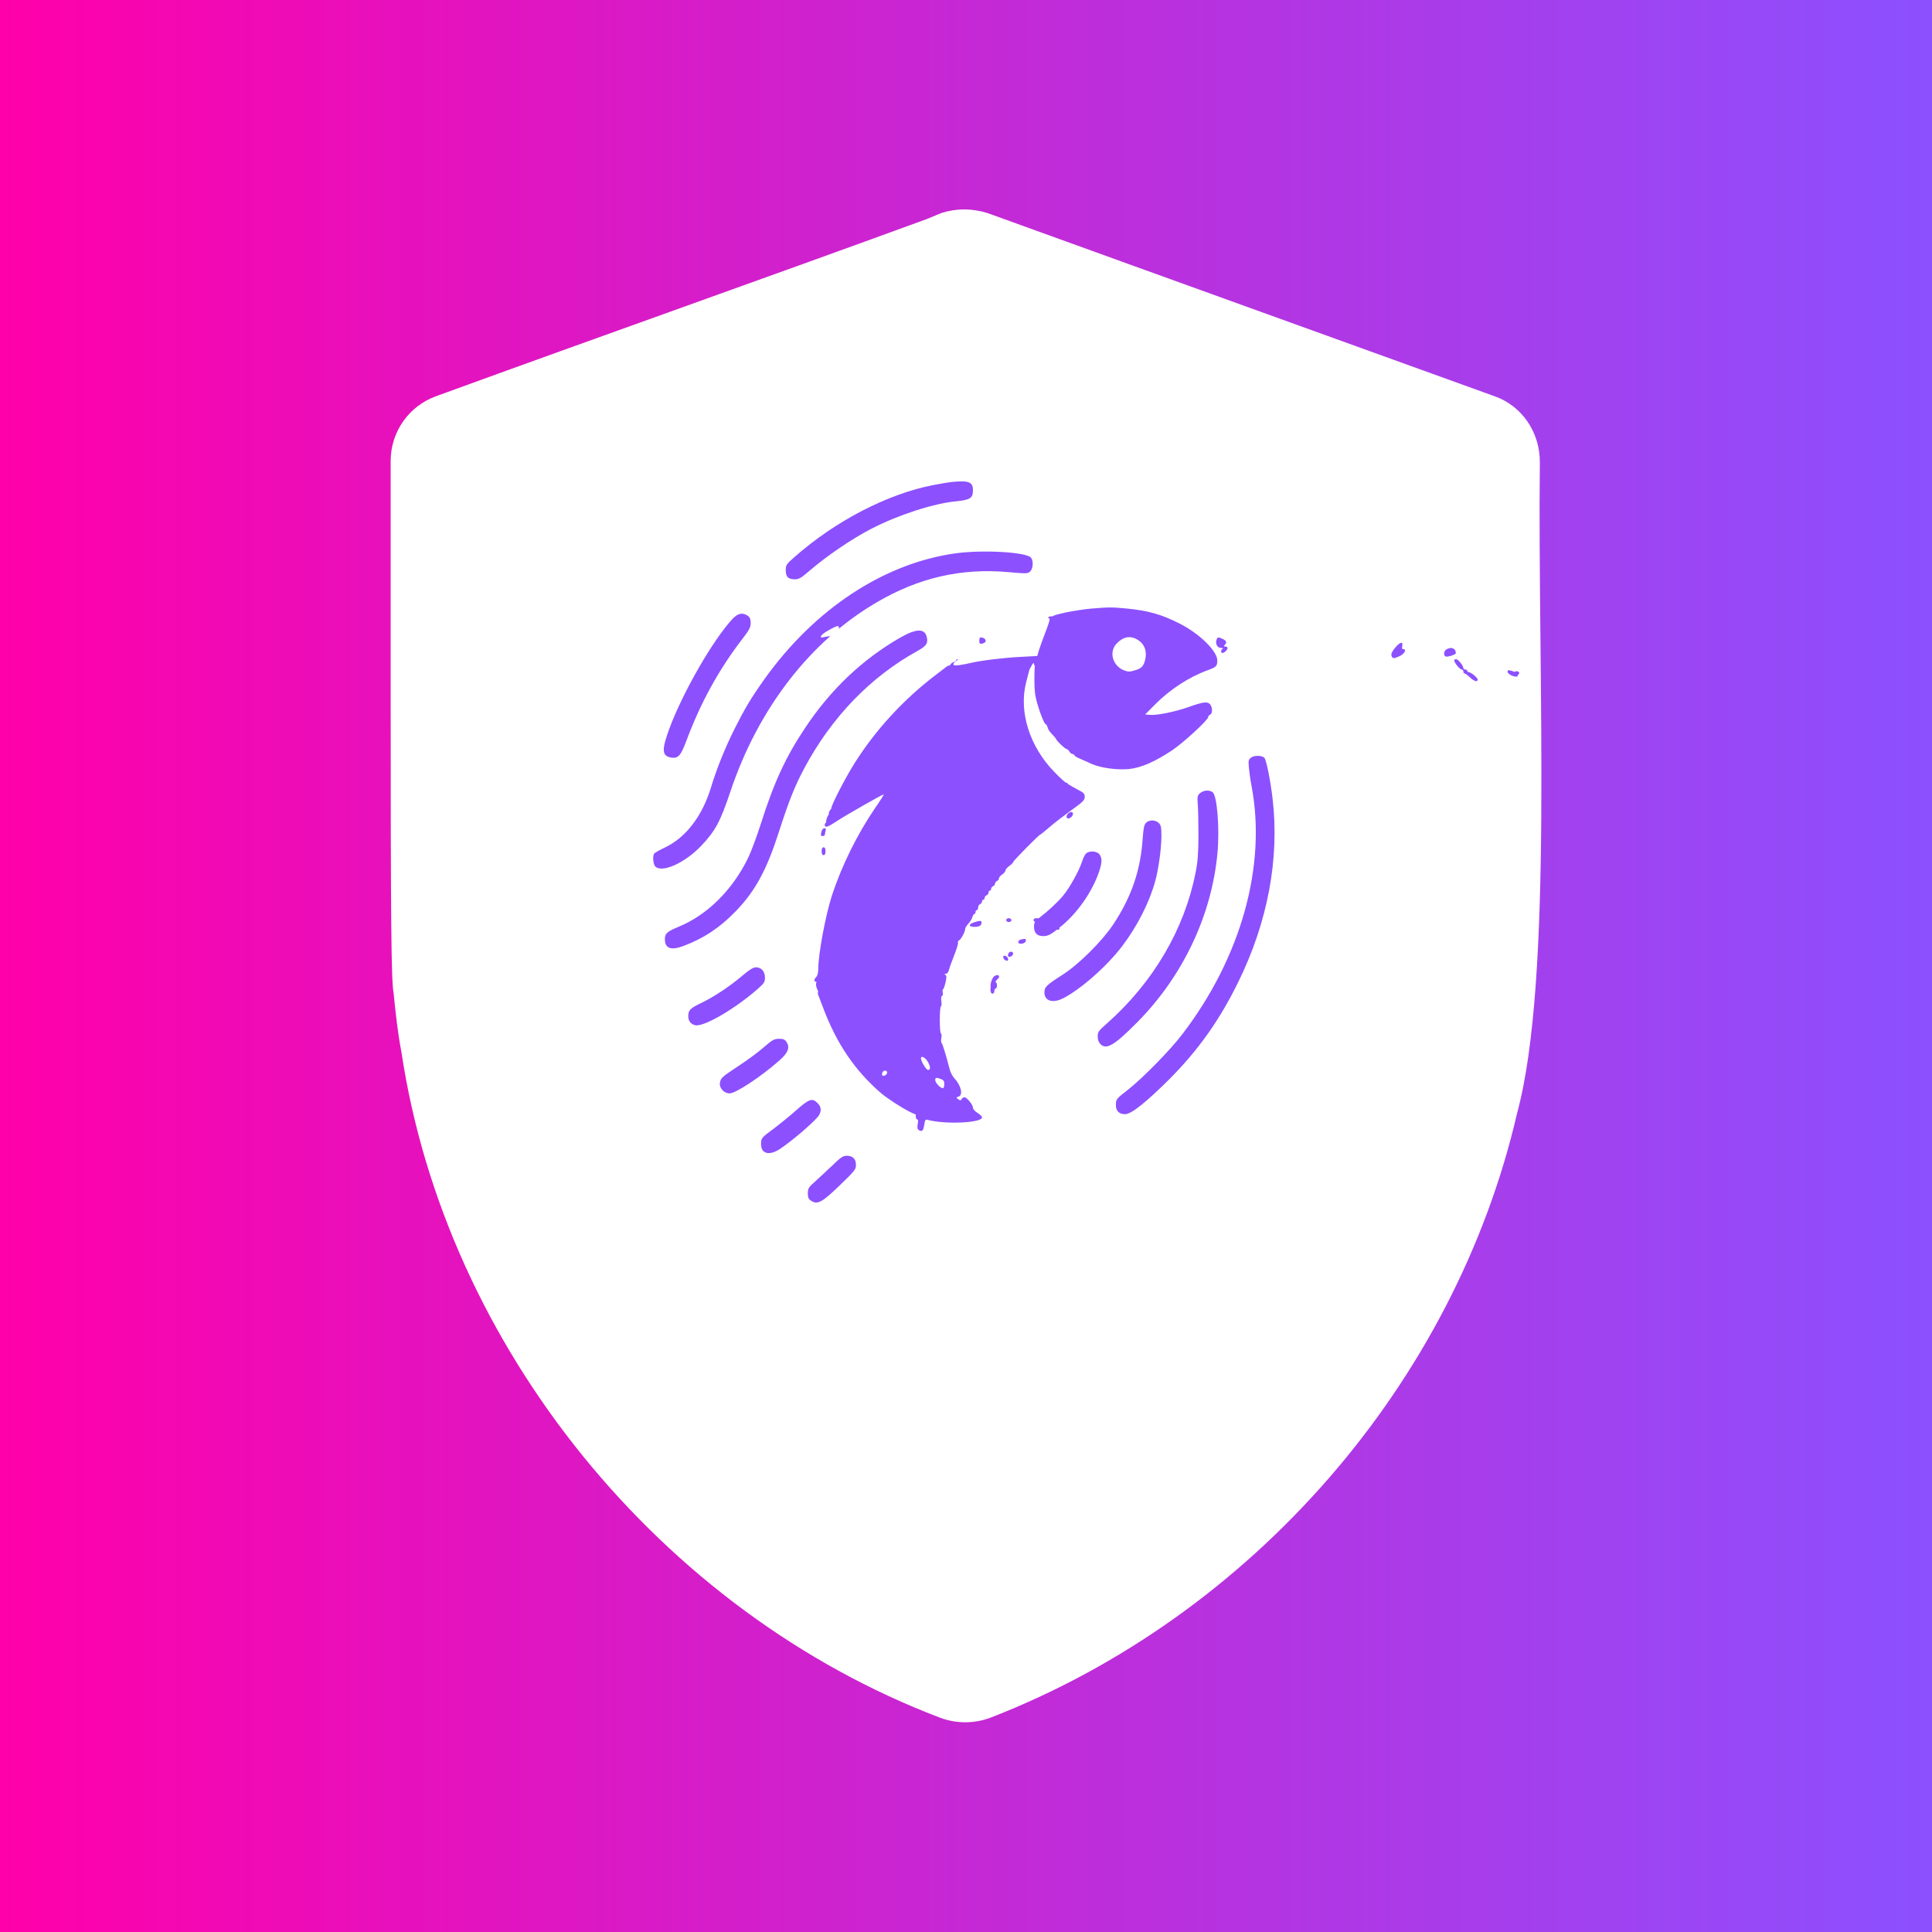
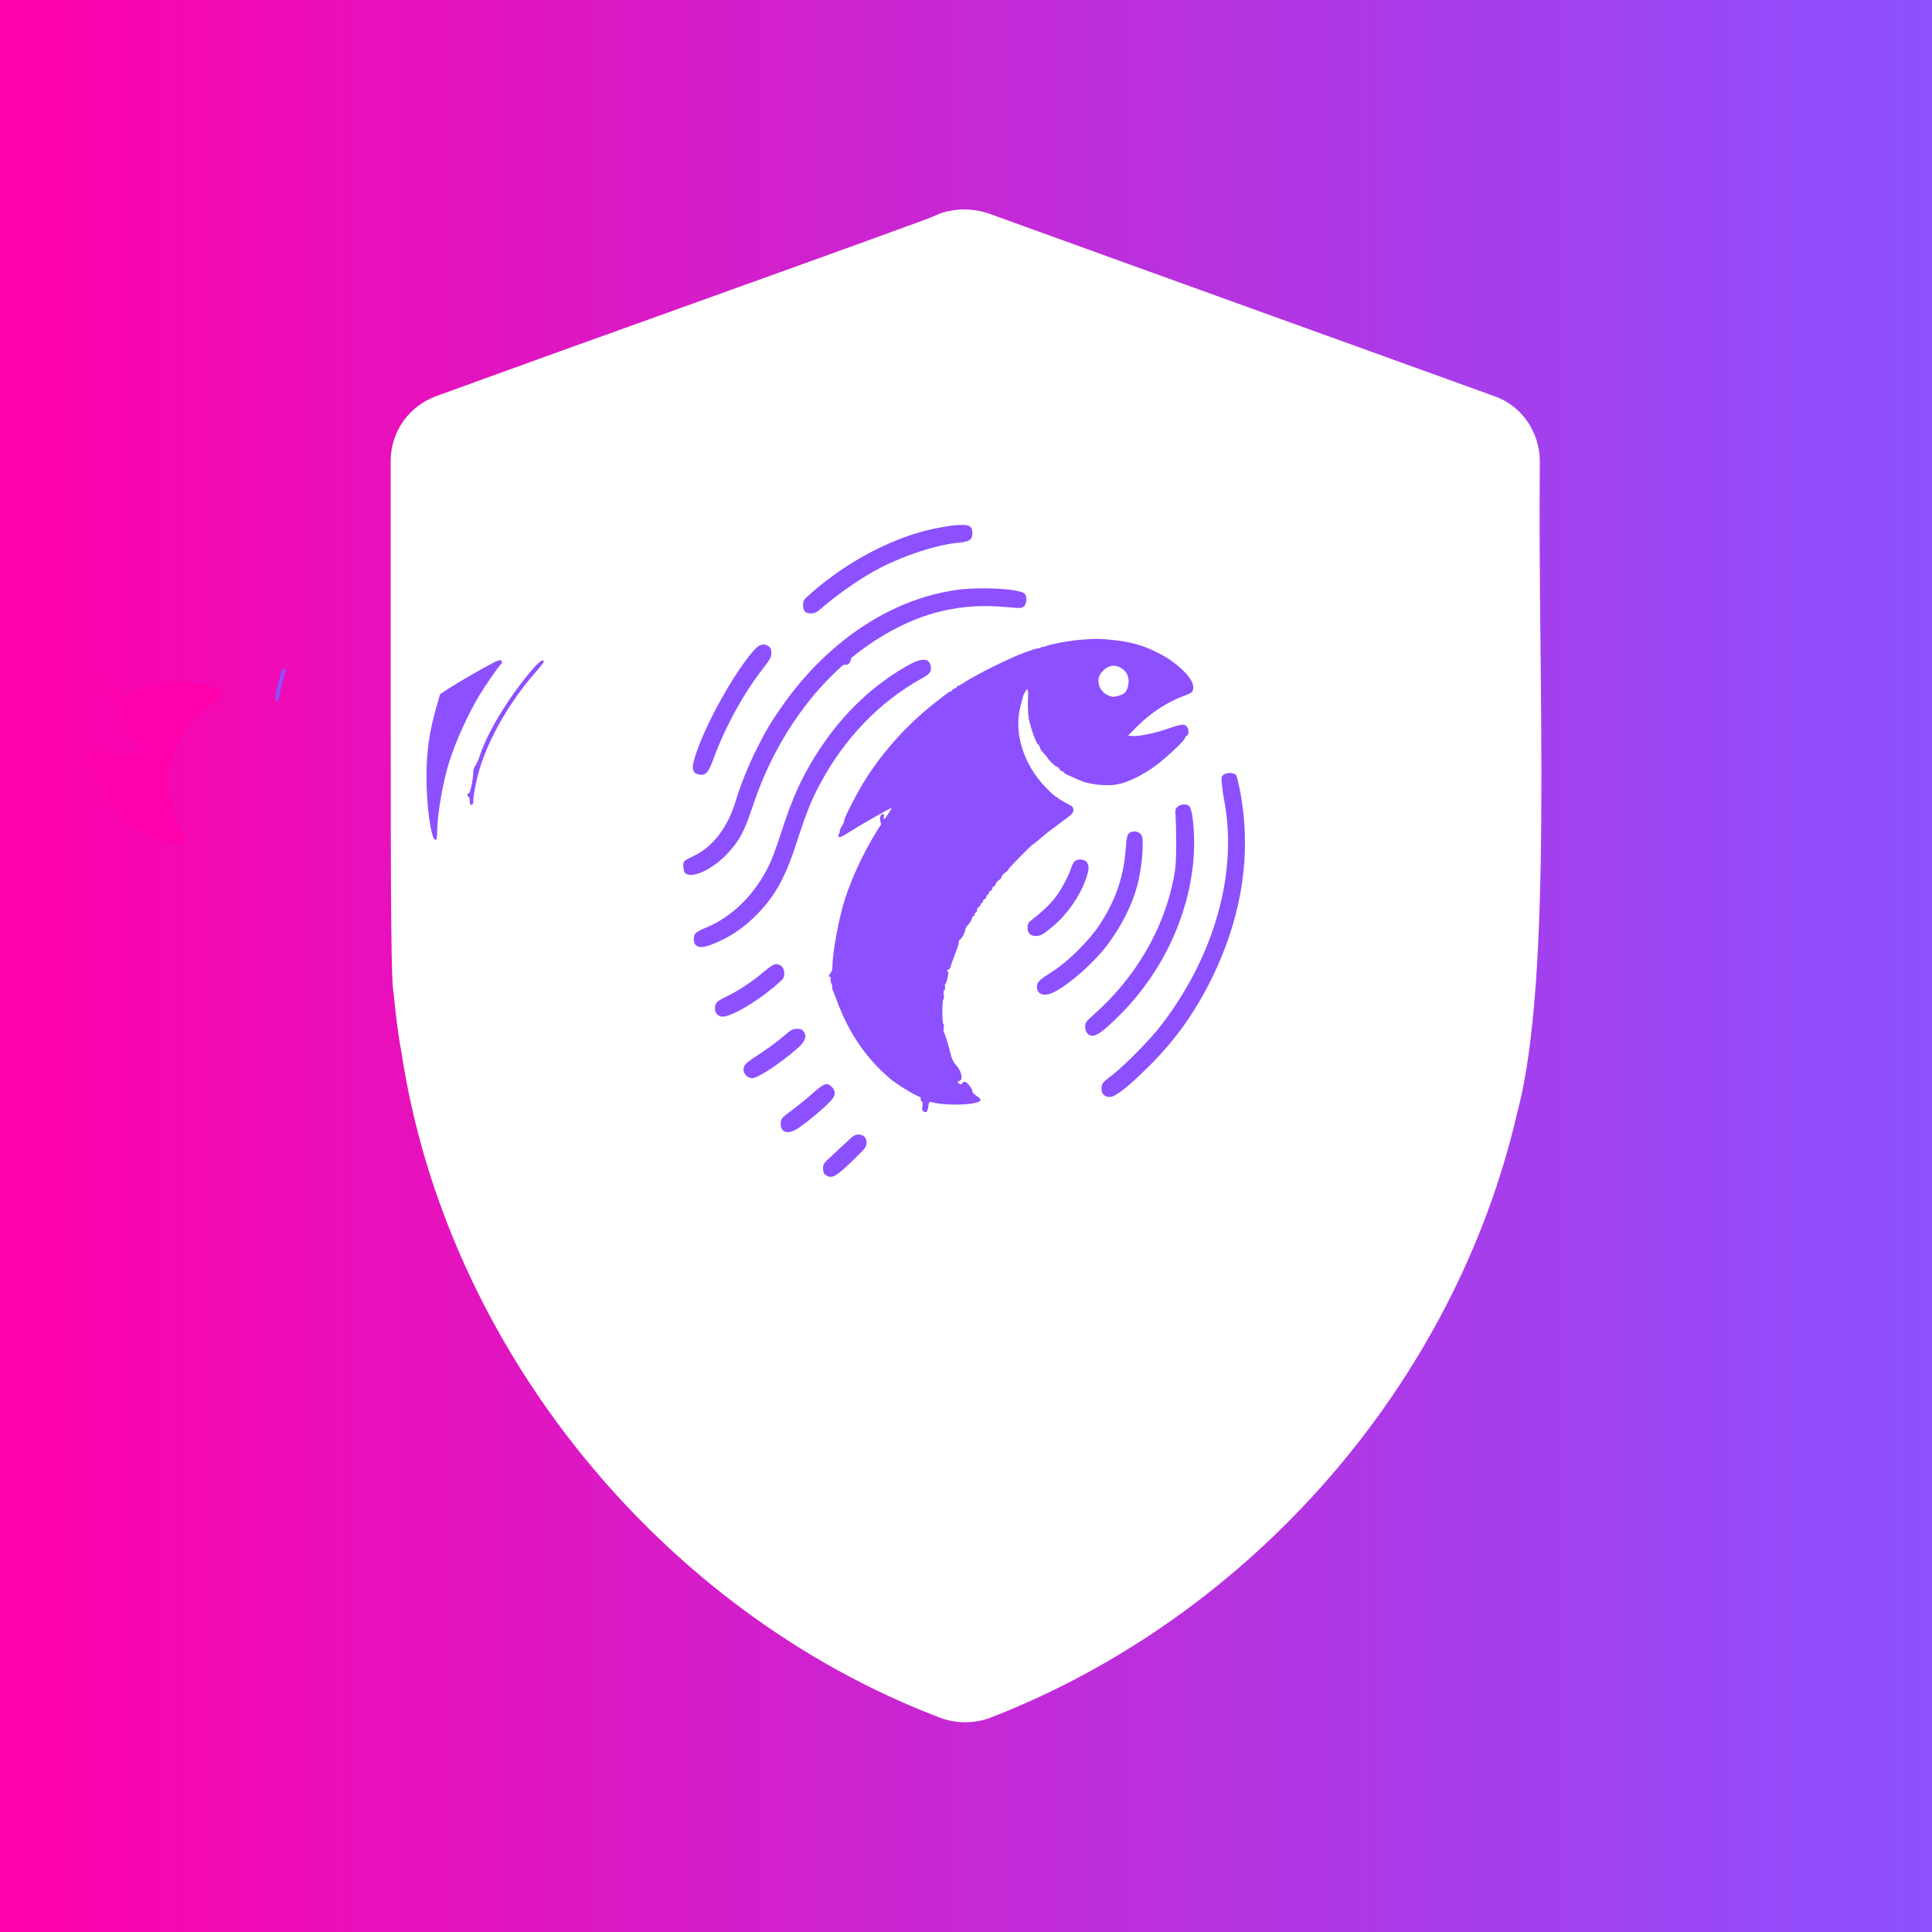
<svg xmlns="http://www.w3.org/2000/svg" viewBox="-6.527 2.221 32.279 32.279" role="img" aria-label="Socket sockeye">
  <defs>
    <linearGradient id="socket-brand-plate" gradientUnits="userSpaceOnUse" x1="-6.527" y1="0" x2="25.753" y2="0">
      <stop offset="0%" stop-color="#ff00aa" />
      <stop offset="100%" stop-color="#8c50ff" />
    </linearGradient>
  </defs>
  <rect data-socket-layer="plate" x="-6.527" y="2.221" width="32.279" height="32.279" fill="url(#socket-brand-plate)" />
  <path data-socket-layer="shield" fill="#ffffff" d="M18.44 8.84c.46.16.76.6.76 1.1-.04 3.58.23 8.63-.38 10.88-1.04 4.5-4.42 8.4-8.8 10.1a1.2 1.2 0 0 1-.84 0C4.52 29.15.92 24.73.18 19.8c-.06-.31-.1-.67-.13-.98-.04-.2-.05-1.14-.05-5.17V9.91a1.15 1.15 0 0 1 .76-1.07c2.8-1.02 5.38-1.93 8.2-2.96l.24-.1q.38-.12.77 0l2.24.81z" />
  <g data-socket-layer="glyph" transform="translate(2.013 9.2) scale(0.63333)">
-     <defs>
-       <mask id="glyph-cut-0" maskUnits="userSpaceOnUse" x="-4000" y="-4000" width="8000" height="8000">
-         <rect x="-4000" y="-4000" width="8000" height="8000" fill="#ffffff" />
-         <path fill="#000000" d="M672 284c-21.9 8.4-59 28.2-59 31.7 0 1.1.9 1.3 4.8.8 2.6-.4 6.3-1.1 8.3-1.6 7.3-1.8 25.7-4.1 38.4-4.7l13-.7 1.3-4.5c.8-2.5 2.9-8.4 4.8-13.3 1.9-4.8 3.4-9.4 3.4-10.2 0-2.4-3.7-1.8-15 2.5m-155.2 5.8c-6.2 3.4-8 6.6-3 5.1 1.5-.4 4.1-.7 5.8-.7 2.4.1 3.4-.4 4.3-2.3 1.5-3.3 1.4-5.4-.1-5.4-.7 0-3.9 1.5-7 3.3M221.3 292c-10.5 5.4-31.2 17.4-38.1 21.9l-8.1 5.3L172 330c-6.2 21.5-8.5 38.1-8.5 60.3 0 24.1 3.9 52.1 7.4 52.8 1.3.2 1.6-1.1 1.7-7.5.3-15.8 5.3-44 10.9-60.8 5.4-16.7 16.2-40.1 25.2-54.9 5.2-8.6 16.8-25.3 18.1-26.1 1.7-1 1.1-3.5-.7-3.5-1 .1-3.1.8-4.8 1.7m-82.3 4.3c-2.9 3-3.5 5.2-1.4 5.2 1.6 0 6.7-5.2 6.7-6.8 0-2.1-2.5-1.3-5.3 1.6m33.3 5.1c-19.1 21.6-38.6 53.2-45.3 73.3-1.3 4.1-3.2 8.4-4.2 9.6-1 1.3-1.8 3.6-1.8 5.1 0 6.3-2.5 18.4-3.7 18.4-.7 0-1.3.7-1.3 1.5s.5 1.5 1 1.5c.6 0 1 1.6 1 3.5 0 2.4.5 3.5 1.5 3.5s1.5-1 1.5-3.4c0-4.7 2.3-16.5 5.3-26.8 7.7-26.3 26-58.1 47.7-82.7 3.9-4.4 7-8.5 7-9 0-2.7-3.3-.6-8.7 5.5m-76.8 3.4c-1.5 4.8-1.5 5.1.1 5.1.8 0 1.9-1.7 2.5-3.9 1.5-4.8 1.5-5.1-.1-5.1-.8 0-1.9 1.7-2.5 3.9m-123.4 5.1c-.9 2.4-.7 3.4.8 3.4 1.3 0 2.6-2 2.6-4.1 0-1.5-2.7-1-3.4.7m-94 1c0 .8-.4 1.5-1 1.5-.5 0-1 .7-1 1.5s.7 1.5 1.5 1.5 1.5-.7 1.5-1.5.5-1.5 1-1.5c.6 0 1-.7 1-1.5s-.7-1.5-1.5-1.5-1.5.7-1.5 1.5m-241 1.4c-1.4 2.7-1.3 4.1.5 4.1 1.4 0 3.5-2.9 3.5-4.9 0-1.8-2.9-1.2-4 .8m-33.4 1.7c-.9 3.4-.8 3.8.9 3.8.8 0 1.5-.3 1.5-.8 0-.4.3-1.7.6-3 .5-1.6.2-2.2-.9-2.2-.8 0-1.7 1-2.1 2.2m48.6 3.1c-.9 2.4-.7 3.4.8 3.4 1.3 0 2.6-2 2.6-4.1 0-1.5-2.7-1-3.4.7m-46.4 2.7c-.9 3.4-.8 3.8.9 3.8.8 0 1.5-.3 1.5-.8 0-.4.3-1.7.6-3 .5-1.6.2-2.2-.9-2.2-.8 0-1.7 1-2.1 2.2m-101.3.3c-.3.9-.3 1.8 0 2.2 1 1 3.7-.6 3.7-2.2 0-2-2.9-2-3.7 0m-107.4 1.1c-.9 2.4-.7 3.4.8 3.4 1.3 0 2.6-2 2.6-4.1 0-1.5-2.7-1-3.4.7m-146.7 1c-.3.9-.3 1.8 0 2.2 1 1 3.7-.6 3.7-2.2 0-2-2.9-2-3.7 0m-93.8 2c-1.6 3.5-1.5 5.5.2 5.5 1.2 0 3.6-4.7 3.6-7.1 0-1.9-2.8-.7-3.8 1.6m-214 1c0 .3-1.1 4.2-2.4 8.7-3.2 11.3-4.1 18.8-2.3 18.8q1.5 0 2.7-6.3c.6-3.4 2-9.3 3.1-13.2 2.3-8.4 2.3-8.5.4-8.5-.8 0-1.5.2-1.5.5m197.7 3c-2 4.3-2.1 5.5-.4 5.5 1.2 0 4.7-5.9 4.7-8 0-2.3-2.8-.7-4.3 2.5m81 1c0 .8-.4 1.5-1 1.5-.5 0-1 .7-1 1.5s-.4 1.5-1 1.5c-.5 0-1 .7-1 1.5s.7 1.5 1.5 1.5 1.5-.7 1.5-1.5.5-1.5 1-1.5c.6 0 1-.7 1-1.5s.5-1.5 1-1.5c.6 0 1-.7 1-1.5s-.7-1.5-1.5-1.5-1.5.7-1.5 1.5m-140.9-.8c-1.5.5-1.8 3.3-.4 3.3 2.1 0 4.1-1.3 4.1-2.6 0-1.4-1.4-1.7-3.7-.7m-115.7.2c-1.5.5-1.8 3.3-.4 3.3 2.1 0 4.1-1.3 4.1-2.6 0-1.4-1.4-1.7-3.7-.7m-241 1.9c0 4.7 1.3 8.6 2.8 8.6 1.1 0 1.3-.8.8-3.8-.3-2-.6-4.5-.6-5.5 0-.9-.7-1.7-1.5-1.7-.9 0-1.5.9-1.5 2.4m162.2.8c-1.6 1.6-1.5 3.8.1 3.8.7 0 1.8-.5 2.5-1.2 1.6-1.6 1.5-3.8-.1-3.8-.7 0-1.8.5-2.5 1.2m15.5 2.6c-2 2.2-2.2 4.2-.4 4.2 1.6 0 4.7-3.2 4.7-4.8 0-1.8-2.5-1.4-4.3.6m18.2-.3c-1.6 1.6-1.5 3.8.1 3.8.7 0 1.8-.5 2.5-1.2 1.6-1.6 1.5-3.8-.1-3.8-.7 0-1.8.5-2.5 1.2m-146.7 11.5c.4 13.8.3 13.3 1.6 13.3 2.4 0 5.1 4.9 6.4 11.6.3 1.8 1.5 4 2.7 5 2 1.8 6.3 9.3 5.6 9.9-.2.1-1.3.8-2.5 1.4-3.3 1.7-2.8 3.5 1.5 6.5 4.7 3.2 6.6 3.4 5.9.5-.5-2-.5-2 1.4-.3 1 .9 1.9 2.8 1.9 4 0 1.4 1 3 2.5 4 1.4.9 2.5 2 2.5 2.4 0 .5-3.1 1.3-6.9 2-7 1.2-23 .1-28.3-1.9-1.3-.4-4.1-1.1-6.2-1.5l-3.9-.7.6 7.5c1.7 19.2 13.5 41.2 29.5 54.7 11.7 9.9 30.6 17.9 42.1 17.9 8.7 0 9-2.5 2.1-16.5-9.8-19.7-11.6-41.1-5-59.3 7-18.9 17.8-32.4 34.3-42.6 6.7-4.2 7.7-5.2 7.7-7.7 0-1.9-.8-3.4-2.5-4.5-7.5-4.9-32-7.7-47.5-5.5-10.2 1.5-23.3 6-32.1 11.1l-6.6 3.7-1.7-7.2c-1-4-2-9.8-2.3-12.9-.4-3.5-1-5.6-1.8-5.6-1 0-1.2 2.6-1 10.7m-199 1.4c0 2.1 1.3 4.1 2.6 4.1 1.5 0 1.7-1 .8-3.4-.7-1.7-3.4-2.2-3.4-.7M588 619c0 2.3 4.1 9 5.5 9 2.1 0 1.9-2.9-.5-6.8-1.9-3-5-4.4-5-2.2m-29.7 11c-.3.9-.3 1.8 0 2.2 1 1 3.7-.6 3.7-2.2 0-2-2.9-2-3.7 0m40.7 5.8c0 2 3.9 6.2 5.8 6.2.7 0 1.2-1.4 1.2-3 0-2.4-.6-3.3-2.6-4-3.6-1.4-4.4-1.3-4.4.8m19.3 0c-.3.9-.3 1.8 0 2.2 1 1 3.7-.6 3.7-2.2 0-2-2.9-2-3.7 0" />
-       </mask>
-     </defs>
-     <g transform="translate(-9.352 -4.327) scale(0.03429)" mask="url(#glyph-cut-0)">
-       <path fill="url(#socket-brand-plate)" fill-rule="nonzero" d="M681.9 288.8c-2.1 5.3-4.3 11.7-5 14.2l-1.4 4.5-12.5.6c-13.9.7-25.8 2.1-37 4.5-5.3 1.2-7.5 1.3-7.8.5-.4-1.3-3.2-1.5-3.2-.2 0 .5-.9 1.1-2 1.4-2 .5-3.7 3.3-2.7 4.3.2.3 6.3-.7 13.3-2.1 22.1-4.5 47.4-6.9 47.4-4.6 0 .5-.7 2.5-1.5 4.4-1.8 4.5-1.9 5.7-.2 5.7.7 0 2.3-1.9 3.4-4.3 1.4-2.6 2.2-3.5 2.2-2.3.1 1.4.6 1.7 2.4 1.2 1.2-.3 2.5-.6 3-.6 1.1 0 .8-6-.3-6-2.4 0 3.9-19.9 8.2-26.2 2.4-3.5 2.3-4.8-.4-4.8-2 0-2.8 1.4-5.9 9.8m-5.7 1.2c-1.5.5-1.8 3.3-.4 3.3 2.1 0 4.1-1.3 4.1-2.6 0-1.4-1.4-1.7-3.7-.7m-14 6.6c-4.6 2.3-8.3 4.7-8.3 5.4s.4 1.3 1 1.3c2.2 0 18-8.5 18-9.7 0-2-1.9-1.5-10.7 3m107.7-.9c0 1.3 2 2.6 4.1 2.6 1.5 0 1-2.7-.7-3.4-2.4-.9-3.4-.7-3.4.8m-137 2c0 2.6.7 2.9 3.4 1.9 3-1.2 1.2-4.4-2.5-4.4-.5 0-.9 1.1-.9 2.5m182.6-.9c-1.2 3.1.4 6.4 3.3 6.5 1.4 0 2 .3 1.4.6-1.6.6-1.7 3.3-.2 3.3 1.4 0 3.9-2.5 3.9-3.9 0-.6-.8-1.1-1.7-1.1-1.3 0-1.4-.3-.5-1.2 1.9-1.9 1.4-3.2-1.5-4.6-3.5-1.6-4-1.5-4.7.4m137.2 6.5c-2.3 2.8-3.1 4.6-2.7 6 .8 2.4 1.9 2.4 6.5.2 3.5-1.7 5.4-5.2 2.7-5.2-1 0-1.3-.8-.9-2.5.7-3.8-1.8-3.1-5.6 1.5m39.6 1.1c-2 1.1-2.4 4.4-.8 5.4 1.3.8 8-1.3 8-2.5 0-3.7-3.5-5.1-7.2-2.9m6 8.5c0 1.8 4.3 7 5.7 7 .7 0 1.3.7 1.3 1.5s.4 1.5.9 1.5 2.3 1.3 4.1 3c3.4 3.2 6 3.9 6 1.7 0-1.4-5.2-5.7-7-5.7-.5 0-1-.5-1-1 0-.6-.7-1-1.5-1s-1.5-.5-1.5-1.1c0-1.9-4.1-6.9-5.6-6.9-.8 0-1.4.5-1.4 1m41 8.8c0 1.4 4 3.7 6.5 3.7 2.7 0 1.5-2.8-1.6-3.9-4.1-1.4-4.9-1.4-4.9.2m5 1c0 .8.9 1.5 2 1.5s2-.7 2-1.5-.9-1.5-2-1.5-2 .7-2 1.5M678.9 412c-34.2 20.5-60.6 46.1-79.6 77.3-19.8 32.3-27.6 64.9-23.2 96.3 2.1 15.2 9.9 35.5 17.5 45.9 6.9 9.2 20.1 22 28.2 27.3 6.7 4.3 7.1 4.7 5 5.6-4.4 1.8-22.7 1.1-31.5-1.2-10.5-2.8-11.3-2.8-11.3.3 0 1.4.5 2.5 1.1 2.5.7 0 .9 1.2.4 3.6-.4 2.6-.2 3.9.7 4.5 2.6 1.7 3.6.8 4.3-3.7.6-4.1.9-4.5 2.8-4 13.3 3.6 41.7 2.3 41.7-1.9 0-.8-1.6-2.3-3.5-3.5-2-1.2-3.5-3-3.5-4 0-2.3-4.7-8-6.5-8-.8 0-1.8.6-2.2 1.4-.7 1.2-1.1 1.2-2.6.1-1.8-1.3-1.7-1.4.2-2 3.8-1.2 2-8.7-3.5-14.5-1.2-1.4-2.7-4.3-3.3-6.5-2.8-11-5.6-20-6.2-20.3-.4-.2-.5-1.9-.2-3.8s.2-3.4-.3-3.4-.9-4.7-.9-10.5.4-10.5.9-10.5.6-1.8.3-4c-.3-2.4-.1-4 .5-4s.8-1.1.6-2.5c-.3-1.4-.2-2.5.2-2.5.3 0 1.2-2.3 1.9-5.2.9-4.1.9-5.3-.1-6-1-.6-.9-.8.3-.8 1 0 2-1.2 2.4-2.8.3-1.5 2.2-6.6 4.1-11.5 1.9-4.8 3.2-9.1 2.9-9.6-.3-.6.1-1.3.8-1.8 1.7-1 4.7-6.6 4.7-8.7 0-.8 1.1-2.7 2.5-4.2s2.8-3.8 3.1-5.1c.4-1.3 1-2.3 1.5-2.3s.9-.7.9-1.5.5-1.5 1-1.5c.6 0 1-.9 1-2s.7-2.3 1.5-2.6c.8-.4 1.5-1.2 1.5-2s.5-1.4 1-1.4c.6 0 1-.6 1-1.4s.7-1.6 1.5-2c.8-.3 1.5-1.2 1.5-2.1 0-.8.5-1.5 1-1.5.6 0 1-.6 1-1.4s.7-1.6 1.5-2c.8-.3 1.5-1.2 1.5-2 0-.7.7-1.6 1.5-2 .8-.3 1.5-1.2 1.5-2 0-.7 1.1-2.1 2.5-3s2.5-2.3 2.5-3.1c0-.7 1.4-2.3 3-3.5 1.7-1.2 3-2.5 3-3 0-.9 19.8-21 20.7-21 .2 0 3.5-2.6 7.2-5.8 3.7-3.3 11.4-9.1 16.9-13.1 8.9-6.4 10.2-7.7 10.2-10.2s-.7-3.2-5.2-5.5c-2.9-1.5-7.2-4-9.5-5.5-2.3-1.6-4.8-2.9-5.6-2.9s-7.5 3.6-14.8 8M549 417.7c-12 6.7-16.3 8.6-18.9 8.4-4.2-.2-8.1 2.2-8.1 5.3 0 1.7-1 2.8-4 4.2-2.4 1.1-4 2.6-4 3.6 0 2.8 2 2.2 10-3.1 7.8-5 34.3-20.1 35.3-20.1.4 0-2.6 4.8-6.7 10.7-13.6 19.9-25.6 44.3-33 66.8-5 15.4-10.6 45.4-10.6 57 0 2.5-.6 5-1.5 5.9-1.7 1.7-2 3.6-.4 3.6.5 0 .7.5.4 1-1 1.7 1.5 8 3.2 8 1.2 0 1.3-.8.8-3.8-.7-4.3.8-22.5 3.1-36.2 6.3-38.4 23.5-77.8 48-110.3 4.3-5.6 5.6-9.7 3.2-9.7-.7 0-8.3 3.9-16.8 8.7m-29 6.9c0 .8-.7 2.2-1.5 3-1.9 2-1.9 5.4 0 5.4.9 0 1.8-1.2 2.2-3 .3-1.7.9-3 1.4-3s.9-.9.9-2-.7-2-1.5-2-1.5.7-1.5 1.6m-8.4 19.6c-.9 3.4-.8 3.8.9 3.8.8 0 1.5-.3 1.5-.8 0-.4.3-1.7.6-3 .5-1.6.2-2.2-.9-2.2-.8 0-1.7 1-2.1 2.2m0 15.5q0 3 1.5 3t1.5-3-1.5-3-1.5 3m142 53c0 .8.9 1.5 2 1.5s2-.7 2-1.5-.9-1.5-2-1.5-2 .7-2 1.5m21 0c0 .9.9 1.5 2.5 1.5s2.5-.6 2.5-1.5-.9-1.5-2.5-1.5-2.5.6-2.5 1.5m5 .9c0 1.2 2.8 2.5 5.3 2.6 1.8 0 .5-2.8-1.5-3.4-3.3-.8-3.8-.8-3.8.8m-50.7.8c-4.6 1.5-4.3 3.6.5 3.5 3.7-.1 5.2-1 5.2-3.5 0-1.4-1.2-1.4-5.7 0m59.7 1.9c0 1.4 3 3.8 4.8 3.9 1.9 0 1.4-2.8-.7-4-2.6-1.3-4.1-1.3-4.1.1m-8.7 3.2c-1.5.5-1.8 3.3-.4 3.3 2.1 0 4.1-1.3 4.1-2.6 0-1.4-1.4-1.7-3.7-.7m-15.2 8.2c-1 .2-1.8 1.1-1.8 1.9 0 2.2 5.4 1.4 5.8-.9.3-1.7-.6-1.9-4-1m-9.5 10.8c-.3.9-.3 1.8 0 2.2 1 1 3.7-.6 3.7-2.2 0-2-2.9-2-3.7 0m-3.8 3.1c.2 1.1 1.1 2 2.2 2.2 1.3.3 1.7-.1 1.4-1.4-.2-1.1-1.1-2-2.2-2.2-1.3-.3-1.7.1-1.4 1.4m-84.2 9.8c0 1.3 2 2.6 4.1 2.6 1.5 0 1-2.7-.7-3.4-2.4-.9-3.4-.7-3.4.8m77.3 4.4c-1.7 1.1-3.4 6.2-2.8 8.3 1 3.2 3.4 2.3 3.3-1.2-.1-1.9.6-3.7 1.5-4.4 3.2-2.3 1.3-4.8-2-2.7m-1.7 6c-1.9 2-1.7 7.5.2 7.5.8 0 1.5-.9 1.5-2s.5-2 1-2c.6 0 1-1.1 1-2.5 0-2.7-1.8-3.2-3.7-1m-56.9 7.7c-.4 1.4-.2 2.4.5 2.6 1.5.5 5.1 7.6 5.1 10.1 0 1.1.7 2.6 1.5 3.5.8.8 1.5 1.9 1.5 2.5s.7 1.1 1.5 1.1c1.7 0 2.1-2.6.4-3.2-.6-.2-1.4-3.3-1.9-6.8-1.2-9.1-1.9-10.7-4.3-11.4-3.3-.9-3.5-.8-4.3 1.6m.6 6c-.4 1.4.2 4.8 1.4 8.2 1.1 3.2 2 5.9 2 6 0 .2.6.3 1.4.3 1.4 0 2.9 3.2 4 8.2.8 3.5 3.6 3.8 3.6.4 0-1.3-1.8-6.2-4-10.9s-4-9-4-9.6-.4-1.1-.9-1.1-.7-.9-.4-2c.4-1.3 0-2-1-2-.8 0-1.8 1.1-2.1 2.5m-43.2 4c-.8 1.9 5.4 8.5 7.9 8.5 1.1 0 2.1.9 2.4 2s1.2 2 2 2c2.1 0 1.2-5-1.1-6.4-1.1-.6-3.3-2.6-4.9-4.4-3.2-3.5-5.4-4.1-6.3-1.7m14.6 14c0 .8.5 1.5 1.1 1.5s1.7.7 2.5 1.5c2 1.9 4.4 1.9 4.4 0 0-.8-1.1-1.7-2.5-2.1-1.4-.3-2.5-1-2.5-1.5s-.7-.9-1.5-.9-1.5.7-1.5 1.5m21.5 6.4c-1.1.5-3 .7-4.2.4-1.6-.4-2.3-.1-2.3 1 0 1.4 6.5 3.9 13.6 5.3 2.7.5 3.3.3 3.9-1.5.4-1.3.1-2.7-.8-3.5-1.8-1.9-7.6-2.8-10.2-1.7m18 4.1c-.3.5-1.9 1-3.6 1-1.9 0-2.9.5-2.9 1.5 0 .9.9 1.5 2.4 1.5 3.7 0 7.6-1.8 7.6-3.5s-2.5-2.1-3.5-.5M611 175.7c-1.9.2-8.2 1.3-14 2.4-35 6.9-74.9 27.6-106.2 55.2-6.4 5.6-6.8 6.2-6.8 10.2 0 5.1 1.8 7 7 7 3 0 4.8-1 10.1-5.6 14.6-12.5 33.3-25.3 48.8-33.3 20.5-10.6 48-19.5 65.1-21.1 11-1.1 13-2.4 13-8.6 0-6.4-3.3-7.6-17-6.2m3.8 54.8c-55.2 7.6-108.7 42.8-147.4 97.1-10.2 14.4-14.8 22.1-22.5 37.4-7.4 14.7-14.2 31.5-18.4 45.6-6.7 21.9-19.1 38.3-35 46-4.4 2.1-8.3 4.3-8.7 4.9-1.4 1.8-.8 8.3.8 9.9 5.2 5.3 22.9-2.7 35.5-16 10.8-11.5 14.5-18.3 22.3-41.6 21.3-63.6 61.2-115.4 112.1-145.3 32.7-19.3 65.6-26.8 102.1-23.5 13.6 1.2 14.5 1.2 16.4-.5 2.4-2.2 2.7-8.6.5-10.8-4.1-4.2-37.1-6-57.7-3.2M719.4 273c-5.1.4-14 1.8-19.9 3-9.5 2.1-10.8 2.6-12.9 5.4-3.5 4.9-9.6 22-10.5 29.6-1 8.4-1.1 23.3-.1 28.7 1.2 7.2 6.6 22.3 8 22.3.4 0 1.1 1.1 1.4 2.4.3 1.4 1.9 3.8 3.6 5.4 1.6 1.7 3 3.3 3 3.6 0 1 6.8 7.6 7.9 7.6.6 0 1.6.9 2.3 2s1.8 2 2.5 2 1.3.4 1.3.8c0 .5 1.9 1.7 4.3 2.7 2.3 1 6.5 2.8 9.2 4.1 6.9 3 18.9 4.7 28.3 3.9 9.2-.9 19.8-5.4 33.1-14.2 8.8-5.8 28.1-23.6 28.1-25.8 0-.7.7-1.5 1.5-1.9 2-.7 1.9-6-.2-8.1s-5.2-1.7-16.5 2.3c-10.1 3.6-24.2 6.5-29.5 6l-3.8-.3 7.5-7.6c11.5-11.6 26.2-21.2 40.5-26.4 6.8-2.5 7.5-3.2 7.5-7.6 0-7.2-13.9-20.8-29.3-28.5-13.6-6.9-24-9.8-40.2-11.4-11.9-1.1-13.5-1.1-27.1 0m35.3 24c5.2 3.1 7.3 8.6 5.9 15-1.3 5.4-2.7 7-7.9 8.5-4.3 1.3-5.3 1.3-8.8-.1-8.5-3.5-11.4-14.1-5.4-20.4 5.1-5.4 10.6-6.4 16.2-3M443 281c-15.2 16.4-38.3 56.7-48.6 84.5-5.9 16.1-5.7 20.8 1.1 22.1 5.7 1 7.6-1.1 12-12.7 10.7-29 25.3-55.5 43.2-78.6 5.3-6.9 6.3-8.8 6.3-12.2 0-3-.6-4.4-2.2-5.5-4-2.8-7.7-2-11.8 2.4m129 14.4c-28.9 16.6-53.4 39.8-73.1 69.4-15.2 22.9-23.9 41.8-34.2 74.2-3.1 9.6-7.4 21.2-9.6 25.7-12 24.8-31.5 44.1-53.7 53.2-8.7 3.6-10.4 5.1-10.4 9.4 0 7.2 4.7 8.9 14.3 5.3 15.7-5.9 28-14.1 40.1-26.6 15.3-15.8 24-32 33.6-62 7.2-22.4 12-34.6 19.2-48 20.9-39.2 50.8-70.3 87-90.3 7-3.9 8.4-5.9 7.3-10.7-1.5-6.9-8.1-6.7-20.5.4m72.5 15.2c-5.5.7-15.8 2.4-23 3.9l-13 2.6-9 6.9c-24.5 18.6-46.1 42-62 67.1-7.3 11.4-18.5 33.1-18.5 35.7 0 .9-.9 3-2 4.7-2.4 3.7-2.6 7.5-.4 7.5.9 0 4.6-2 8.2-4.4 3.7-2.3 12.3-7.4 19.2-11.1s14.1-7.7 16-8.9c3.4-2 3.4-2-2.3 5.9C528 462 512 507.2 509.4 557.1l-.7 12.4 3.8 10c10.5 28.1 24.6 48.9 44.9 66.4 4.9 4.1 15.3 10.9 22.2 14.4 12 6 31.3 8.9 45.4 6.7 10.2-1.6 10.2-2.6-.4-9.6-15.5-10.4-30.6-27.5-36.9-41.9-12.7-29.2-14.1-56.7-4.2-86.3 15.3-45.7 49.5-86.4 96.5-114.6 10.3-6.3 13.2-7.6 15.4-7 1.4.3 2.6 1 2.6 1.5s.7.9 1.5.9 1.5.4 1.5 1c0 .5.7 1 1.5 1s1.5-.7 1.5-1.5-.7-1.5-1.5-1.5-1.5-.5-1.5-1c0-.6-.5-1-1.2-1-.6 0-4.8-3.7-9.2-8.3-19.2-19.8-27.5-46.6-21.6-69.2 1.1-4.4 2.5-9.8 3.1-12s1.4-4.4 2-5c.5-.5.9-1.5.9-2.2 0-1.7-16.5-1.6-30.5.3M697 427.5c0 2.7 1.8 3.3 3.8 1.3s1.4-3.8-1.3-3.8c-2 0-2.5.5-2.5 2.5m4.2 3.2c-1.6 1.6-1.5 3.8.1 3.8.7 0 1.8-.5 2.5-1.2 1.6-1.6 1.5-3.8-.1-3.8-.7 0-1.8.5-2.5 1.2m-250.9 125c-9.5 8.1-21.5 16-31.4 20.8-8.4 4-9.9 5.5-9.9 10.1 0 3.5 1.7 5.9 5 6.9 6.1 1.9 29.7-11.6 47.8-27.3 5.6-4.9 6.2-5.8 6.2-9.3 0-4.7-2.8-7.9-6.9-7.9-2.1 0-5 1.8-10.8 6.7m16.7 54.9c-4.1 3.6-12.2 9.6-18 13.4-14.2 9.4-14.9 10-15.6 13.7-.8 4 3 8.3 7.4 8.3 4.7 0 24-12.7 38.4-25.4 6.6-5.8 8.2-9.9 5.4-14.1-1.3-2-2.4-2.5-5.9-2.5-3.7.1-5 .8-11.7 6.6m24.8 48.6c-5.1 4.5-12.9 10.8-17.3 14.1-9.3 6.9-9.5 7.1-9.5 11.8 0 7.6 6.6 9.1 15.1 3.3 10.4-7.1 27.3-21.8 29.6-25.8 1.9-3.3 1.5-6.5-1.2-9.1-4.1-4.2-6.6-3.3-16.7 5.7m28.2 42.1c-4.1 3.9-10.1 9.5-13.2 12.3-5.3 4.7-5.8 5.5-5.8 9.3 0 3.2.5 4.4 2.5 5.7 4.9 3.2 8.3 1.4 21.9-11.7 11.7-11.3 12.6-12.4 12.6-15.8 0-4.7-2.4-7.1-7.1-7.1-2.9 0-4.6 1.2-10.9 7.3" />
+     <g transform="translate(-7.302 -2.603) scale(0.031)">
+       <path fill="url(#socket-brand-plate)" fill-rule="nonzero" d="M842.1 387.6c-2.1 1.5-2.3 2.2-1.8 7.8.3 3.3 1.2 9.9 2.1 14.4 11.5 61.1-8 131.3-53.1 190.4-9.1 12.1-30.4 33.8-41.8 42.8-9.4 7.4-9.5 7.4-9.5 12.1 0 4.5 2.5 6.9 7.1 6.9 4.7 0 16-9 34-26.9 22.1-22.2 38.4-45 52.9-74.5 22.8-46.3 32-95.2 26.5-141.6-1.6-13.7-4.8-29.7-6.3-31.2-1.8-1.8-7.6-2-10.1-.2m-39.2 27.3c-2.2 1.8-2.4 2.5-1.9 8.8.3 3.7.5 14.7.5 24.3-.1 13.9-.5 19.8-2.3 28.6-8.6 43.3-32.6 84.1-67.9 115.4-6.6 5.8-7.3 6.7-7.3 10.2 0 2.5.7 4.5 2.1 5.9 4.6 4.6 10.7 1 28.5-17 34.9-35.3 56.9-81.7 61.5-129.6 1.8-19-.2-44.6-3.7-47.2-2.6-1.9-6.8-1.6-9.5.6m-41.7 22.9c-1.5 1.5-2 4.1-2.6 12.1-1.6 24.5-8.6 44.9-22.7 66.2-8.6 12.9-26.5 30.7-38.9 38.6-12.5 8-14 9.5-14 13.6 0 6.6 6.3 8.6 14.3 4.6 13.7-7 33.9-24.8 45.7-40.4 11.6-15.4 20.8-33.5 25.3-50 2.5-9.1 4.7-25 4.7-34.3 0-6.9-.3-8.5-2-10.2-2.5-2.5-7.4-2.6-9.8-.2m-46.4 23.9c-.9 1-2.1 3.6-2.8 5.8-2.2 7.1-9.9 20.9-14.8 26.6-4.7 5.5-11.3 11.6-18.6 17.2-3 2.3-3.6 3.4-3.6 6.6 0 4.6 2.4 7.1 6.9 7.1 4.2 0 6.1-1.1 14.6-8.1 12.2-10.1 23.4-26.3 28.5-41.3 2.4-7.2 2.5-10.4.4-13.4-1.9-2.8-8.3-3.1-10.6-.5" />
    </g>
-     <g transform="translate(-9.352 -4.327) scale(0.03429)">
-       <path fill="url(#socket-brand-plate)" fill-rule="nonzero" d="M842.1 387.6c-2.1 1.5-2.3 2.2-1.8 7.8.3 3.3 1.2 9.9 2.1 14.4 11.5 61.1-8 131.3-53.1 190.4-9.1 12.1-30.4 33.8-41.8 42.8-9.4 7.4-9.5 7.4-9.5 12.1 0 4.5 2.5 6.9 7.1 6.9 4.7 0 16-9 34-26.9 22.1-22.2 38.4-45 52.9-74.5 22.8-46.3 32-95.2 26.5-141.6-1.6-13.7-4.8-29.7-6.3-31.2-1.8-1.8-7.6-2-10.1-.2m-39.2 27.3c-2.2 1.8-2.4 2.5-1.9 8.8.3 3.7.5 14.7.5 24.3-.1 13.9-.5 19.8-2.3 28.6-8.6 43.3-32.6 84.1-67.9 115.4-6.6 5.8-7.3 6.7-7.3 10.2 0 2.5.7 4.5 2.1 5.9 4.6 4.6 10.7 1 28.5-17 34.9-35.3 56.9-81.7 61.5-129.6 1.8-19-.2-44.6-3.7-47.2-2.6-1.9-6.8-1.6-9.5.6m-41.7 22.9c-1.5 1.5-2 4.1-2.6 12.1-1.6 24.5-8.6 44.9-22.7 66.2-8.6 12.9-26.5 30.7-38.9 38.6-12.5 8-14 9.5-14 13.6 0 6.6 6.3 8.6 14.3 4.6 13.7-7 33.9-24.8 45.7-40.4 11.6-15.4 20.8-33.5 25.3-50 2.5-9.1 4.7-25 4.7-34.3 0-6.9-.3-8.5-2-10.2-2.5-2.5-7.4-2.6-9.8-.2m-46.4 23.9c-.9 1-2.1 3.6-2.8 5.8-2.2 7.1-9.9 20.9-14.8 26.6-4.7 5.5-11.3 11.6-18.6 17.2-3 2.3-3.6 3.4-3.6 6.6 0 4.6 2.4 7.1 6.9 7.1 4.2 0 6.1-1.1 14.6-8.1 12.2-10.1 23.4-26.3 28.5-41.3 2.4-7.2 2.5-10.4.4-13.4-1.9-2.8-8.3-3.1-10.6-.5" />
+     <g transform="translate(-7.302 -2.603) scale(0.031)">
+       <path fill="url(#socket-brand-plate)" fill-rule="nonzero" d="M672 284c-21.9 8.4-59 28.2-59 31.7 0 1.1.9 1.3 4.8.8 2.6-.4 6.3-1.1 8.3-1.6 7.3-1.8 25.7-4.1 38.4-4.7l13-.7 1.3-4.5c.8-2.5 2.9-8.4 4.8-13.3 1.9-4.8 3.4-9.4 3.4-10.2 0-2.4-3.7-1.8-15 2.5m-155.2 5.8c-6.2 3.4-8 6.6-3 5.1 1.5-.4 4.1-.7 5.8-.7 2.4.1 3.4-.4 4.3-2.3 1.5-3.3 1.4-5.4-.1-5.4-.7 0-3.9 1.5-7 3.3M221.3 292c-10.5 5.4-31.2 17.4-38.1 21.9l-8.1 5.3L172 330c-6.2 21.5-8.5 38.1-8.5 60.3 0 24.1 3.9 52.1 7.4 52.8 1.3.2 1.6-1.1 1.7-7.5.3-15.8 5.3-44 10.9-60.8 5.4-16.7 16.2-40.1 25.2-54.9 5.2-8.6 16.8-25.3 18.1-26.1 1.7-1 1.1-3.5-.7-3.5-1 .1-3.1.8-4.8 1.7m33.3 5.1c-19.1 21.6-38.6 53.2-45.3 73.3-1.3 4.1-3.2 8.4-4.2 9.6-1 1.3-1.8 3.6-1.8 5.1 0 6.3-2.5 18.4-3.7 18.4-.7 0-1.3.7-1.3 1.5s.5 1.5 1 1.5c.6 0 1 1.6 1 3.5 0 2.4.5 3.5 1.5 3.5s1.5-1 1.5-3.4c0-4.7 2.3-16.5 5.3-26.8 7.7-26.3 26-58.1 47.7-82.7 3.9-4.4 7-8.5 7-9 0-2.7-3.3-.6-8.7 5.5m-214 1c0 .3-1.1 4.2-2.4 8.7-3.2 11.3-4.1 18.8-2.3 18.8q1.5 0 2.7-6.3c.6-3.4 2-9.3 3.1-13.2 2.3-8.4 2.3-8.5.4-8.5-.8 0-1.5.2-1.5.5m-146.7 11.5c.4 13.8.3 13.3 1.6 13.3 2.4 0 5.1 4.9 6.4 11.6.3 1.8 1.5 4 2.7 5 2 1.8 6.3 9.3 5.6 9.9-.2.1-1.3.8-2.5 1.4-3.3 1.7-2.8 3.5 1.5 6.5 4.7 3.2 6.6 3.4 5.9.5-.5-2-.5-2 1.4-.3 1 .9 1.9 2.8 1.9 4 0 1.4 1 3 2.5 4 1.4.9 2.5 2 2.5 2.4 0 .5-3.1 1.3-6.9 2-7 1.2-23 .1-28.3-1.9-1.3-.4-4.1-1.1-6.2-1.5l-3.9-.7.6 7.5c1.7 19.2 13.5 41.2 29.5 54.7 11.7 9.9 30.6 17.9 42.1 17.9 8.7 0 9-2.5 2.1-16.5-9.8-19.7-11.6-41.1-5-59.3 7-18.9 17.8-32.4 34.3-42.6 6.7-4.2 7.7-5.2 7.7-7.7 0-1.9-.8-3.4-2.5-4.5-7.5-4.9-32-7.7-47.5-5.5-10.2 1.5-23.3 6-32.1 11.1l-6.6 3.7-1.7-7.2c-1-4-2-9.8-2.3-12.9-.4-3.5-1-5.6-1.8-5.6-1 0-1.2 2.6-1 10.7" />
+     </g>
+     <g transform="translate(-7.302 -2.603) scale(0.031)">
+       <path fill="url(#socket-brand-plate)" fill-rule="nonzero" d="M681.9 288.8c-2.1 5.3-4.3 11.7-5 14.2l-1.4 4.5-12.5.6c-13.9.7-25.8 2.1-37 4.5-5.3 1.2-7.5 1.3-7.8.5-.4-1.3-3.2-1.5-3.2-.2 0 .5-.9 1.1-2 1.4-2 .5-3.7 3.3-2.7 4.3.2.3 6.3-.7 13.3-2.1 22.1-4.5 47.4-6.9 47.4-4.6 0 .5-.7 2.5-1.5 4.4-1.8 4.5-1.9 5.7-.2 5.7.7 0 2.3-1.9 3.4-4.3 1.4-2.6 2.2-3.5 2.2-2.3.1 1.4.6 1.7 2.4 1.2 1.2-.3 2.5-.6 3-.6 1.1 0 .8-6-.3-6-2.4 0 3.9-19.9 8.2-26.2 2.4-3.5 2.3-4.8-.4-4.8-2 0-2.8 1.4-5.9 9.8m-14 6.6c-4.6 2.3-8.3 4.7-8.3 5.4s.4 1.3 1 1.3c2.2 0 18-8.5 18-9.7 0-2-1.9-1.5-10.7 3m6 8.5c0 1.8 4.3 7 5.7 7 .7 0 1.3.7 1.3 1.5s.4 1.5.9 1.5 2.3 1.3 4.1 3c3.4 3.2 6 3.9 6 1.7 0-1.4-5.2-5.7-7-5.7-.5 0-1-.5-1-1 0-.6-.7-1-1.5-1s-1.5-.5-1.5-1.1c0-1.9-4.1-6.9-5.6-6.9-.8 0-1.4.5-1.4 1m5 108.1c-34.2 20.5-60.6 46.1-79.6 77.3-19.8 32.3-27.6 64.9-23.2 96.3 2.1 15.2 9.9 35.5 17.5 45.9 6.9 9.2 20.1 22 28.2 27.3 6.7 4.3 7.1 4.7 5 5.6-4.4 1.8-22.7 1.1-31.5-1.2-10.5-2.8-11.3-2.8-11.3.3 0 1.4.5 2.5 1.1 2.5.7 0 .9 1.2.4 3.6-.4 2.6-.2 3.9.7 4.5 2.6 1.7 3.6.8 4.3-3.7.6-4.1.9-4.5 2.8-4 13.3 3.6 41.7 2.3 41.7-1.9 0-.8-1.6-2.3-3.5-3.5-2-1.2-3.5-3-3.5-4 0-2.3-4.7-8-6.5-8-.8 0-1.8.6-2.2 1.4-.7 1.2-1.1 1.2-2.6.1-1.8-1.3-1.7-1.4.2-2 3.8-1.2 2-8.7-3.5-14.5-1.2-1.4-2.7-4.3-3.3-6.5-2.8-11-5.6-20-6.2-20.3-.4-.2-.5-1.9-.2-3.8s.2-3.4-.3-3.4-.9-4.7-.9-10.5.4-10.5.9-10.5.6-1.8.3-4c-.3-2.4-.1-4 .5-4s.8-1.1.6-2.5c-.3-1.4-.2-2.5.2-2.5.3 0 1.2-2.3 1.9-5.2.9-4.1.9-5.3-.1-6-1-.6-.9-.8.3-.8 1 0 2-1.2 2.4-2.8.3-1.5 2.2-6.6 4.1-11.5 1.9-4.8 3.2-9.1 2.9-9.6-.3-.6.1-1.3.8-1.8 1.7-1 4.7-6.6 4.7-8.7 0-.8 1.1-2.7 2.5-4.2s2.8-3.8 3.1-5.1c.4-1.3 1-2.3 1.5-2.3s.9-.7.9-1.5.5-1.5 1-1.5c.6 0 1-.9 1-2s.7-2.3 1.5-2.6c.8-.4 1.5-1.2 1.5-2s.5-1.4 1-1.4c.6 0 1-.6 1-1.4s.7-1.6 1.5-2c.8-.3 1.5-1.2 1.5-2.1 0-.8.5-1.5 1-1.5.6 0 1-.6 1-1.4s.7-1.6 1.5-2c.8-.3 1.5-1.2 1.5-2 0-.7.7-1.6 1.5-2 .8-.3 1.5-1.2 1.5-2 0-.7 1.1-2.1 2.5-3s2.5-2.3 2.5-3.1c0-.7 1.4-2.3 3-3.5 1.7-1.2 3-2.5 3-3 0-.9 19.8-21 20.7-21 .2 0 3.5-2.6 7.2-5.8 3.7-3.3 11.4-9.1 16.9-13.1 8.9-6.4 10.2-7.7 10.2-10.2s-.7-3.2-5.2-5.5c-2.9-1.5-7.2-4-9.5-5.5-2.3-1.6-4.8-2.9-5.6-2.9s-7.5 3.6-14.8 8M549 417.7c-12 6.7-16.3 8.6-18.9 8.4-4.2-.2-8.1 2.2-8.1 5.3 0 1.7-1 2.8-4 4.2-2.4 1.1-4 2.6-4 3.6 0 2.8 2 2.2 10-3.1 7.8-5 34.3-20.1 35.3-20.1.4 0-2.6 4.8-6.7 10.7-13.6 19.9-25.6 44.3-33 66.8-5 15.4-10.6 45.4-10.6 57 0 2.5-.6 5-1.5 5.9-1.7 1.7-2 3.6-.4 3.6.5 0 .7.5.4 1-1 1.7 1.5 8 3.2 8 1.2 0 1.3-.8.8-3.8-.7-4.3.8-22.5 3.1-36.2 6.3-38.4 23.5-77.8 48-110.3 4.3-5.6 5.6-9.7 3.2-9.7-.7 0-8.3 3.9-16.8 8.7m.6 6c-.4 1.4.2 4.8 1.4 8.2 1.1 3.2 2 5.9 2 6 0 .2.6.3 1.4.3 1.4 0 2.9 3.2 4 8.2.8 3.5 3.6 3.8 3.6.4 0-1.3-1.8-6.2-4-10.9s-4-9-4-9.6-.4-1.1-.9-1.1-.7-.9-.4-2c.4-1.3 0-2-1-2-.8 0-1.8 1.1-2.1 2.5m21.5 6.4c-1.1.5-3 .7-4.2.4-1.6-.4-2.3-.1-2.3 1 0 1.4 6.5 3.9 13.6 5.3 2.7.5 3.3.3 3.9-1.5.4-1.3.1-2.7-.8-3.5-1.8-1.9-7.6-2.8-10.2-1.7" />
+     </g>
+     <g transform="translate(-7.302 -2.603) scale(0.031)">
+       <path fill="url(#socket-brand-plate)" fill-rule="nonzero" d="M611 175.7c-1.9.2-8.2 1.3-14 2.4-35 6.9-74.9 27.6-106.2 55.2-6.4 5.6-6.8 6.2-6.8 10.2 0 5.1 1.8 7 7 7 3 0 4.8-1 10.1-5.6 14.6-12.5 33.3-25.3 48.8-33.3 20.5-10.6 48-19.5 65.1-21.1 11-1.1 13-2.4 13-8.6 0-6.4-3.3-7.6-17-6.2m3.8 54.8c-55.2 7.6-108.7 42.8-147.4 97.1-10.2 14.4-14.8 22.1-22.5 37.4-7.4 14.7-14.2 31.5-18.4 45.6-6.7 21.9-19.1 38.3-35 46-4.4 2.1-8.3 4.3-8.7 4.9-1.4 1.8-.8 8.3.8 9.9 5.2 5.3 22.9-2.7 35.5-16 10.8-11.5 14.5-18.3 22.3-41.6 21.3-63.6 61.2-115.4 112.1-145.3 32.7-19.3 65.6-26.8 102.1-23.5 13.6 1.2 14.5 1.2 16.4-.5 2.4-2.2 2.7-8.6.5-10.8-4.1-4.2-37.1-6-57.7-3.2M719.4 273c-5.1.4-14 1.8-19.9 3-9.5 2.1-10.8 2.6-12.9 5.4-3.5 4.9-9.6 22-10.5 29.6-1 8.4-1.1 23.3-.1 28.7 1.2 7.2 6.6 22.3 8 22.3.4 0 1.1 1.1 1.4 2.4.3 1.4 1.9 3.8 3.6 5.4 1.6 1.7 3 3.3 3 3.6 0 1 6.8 7.6 7.9 7.6.6 0 1.6.9 2.3 2s1.8 2 2.5 2 1.3.4 1.3.8c0 .5 1.9 1.7 4.3 2.7 2.3 1 6.5 2.8 9.2 4.1 6.9 3 18.9 4.7 28.3 3.9 9.2-.9 19.8-5.4 33.1-14.2 8.8-5.8 28.1-23.6 28.1-25.8 0-.7.7-1.5 1.5-1.9 2-.7 1.9-6-.2-8.1s-5.2-1.7-16.5 2.3c-10.1 3.6-24.2 6.5-29.5 6l-3.8-.3 7.5-7.6c11.5-11.6 26.2-21.2 40.5-26.4 6.8-2.5 7.5-3.2 7.5-7.6 0-7.2-13.9-20.8-29.3-28.5-13.6-6.9-24-9.8-40.2-11.4-11.9-1.1-13.5-1.1-27.1 0m35.3 24c5.2 3.1 7.3 8.6 5.9 15-1.3 5.4-2.7 7-7.9 8.5-4.3 1.3-5.3 1.3-8.8-.1-8.5-3.5-11.4-14.1-5.4-20.4 5.1-5.4 10.6-6.4 16.2-3M443 281c-15.2 16.4-38.3 56.7-48.6 84.5-5.9 16.1-5.7 20.8 1.1 22.1 5.7 1 7.6-1.1 12-12.7 10.7-29 25.3-55.5 43.2-78.6 5.3-6.9 6.3-8.8 6.3-12.2 0-3-.6-4.4-2.2-5.5-4-2.8-7.7-2-11.8 2.4m129 14.4c-28.9 16.6-53.4 39.8-73.1 69.4-15.2 22.9-23.9 41.8-34.2 74.2-3.1 9.6-7.4 21.2-9.6 25.7-12 24.8-31.5 44.1-53.7 53.2-8.7 3.6-10.4 5.1-10.4 9.4 0 7.2 4.7 8.9 14.3 5.3 15.7-5.9 28-14.1 40.1-26.6 15.3-15.8 24-32 33.6-62 7.2-22.4 12-34.6 19.2-48 20.9-39.2 50.8-70.3 87-90.3 7-3.9 8.4-5.9 7.3-10.7-1.5-6.9-8.1-6.7-20.5.4m72.5 15.2c-5.5.7-15.8 2.4-23 3.9l-13 2.6-9 6.9c-24.5 18.6-46.1 42-62 67.1-7.3 11.4-18.5 33.1-18.5 35.7 0 .9-.9 3-2 4.7-2.4 3.7-2.6 7.5-.4 7.5.9 0 4.6-2 8.2-4.4 3.7-2.3 12.3-7.4 19.2-11.1s14.1-7.7 16-8.9c3.4-2 3.4-2-2.3 5.9C528 462 512 507.2 509.4 557.1l-.7 12.4 3.8 10c10.5 28.1 24.6 48.9 44.9 66.4 4.9 4.1 15.3 10.9 22.2 14.4 12 6 31.3 8.9 45.4 6.7 10.2-1.6 10.2-2.6-.4-9.6-15.5-10.4-30.6-27.5-36.9-41.9-12.7-29.2-14.1-56.7-4.2-86.3 15.3-45.7 49.5-86.4 96.5-114.6 10.3-6.3 13.2-7.6 15.4-7 1.4.3 2.6 1 2.6 1.5s.7.9 1.5.9 1.5.4 1.5 1c0 .5.7 1 1.5 1s1.5-.7 1.5-1.5-.7-1.5-1.5-1.5-1.5-.5-1.5-1c0-.6-.5-1-1.2-1-.6 0-4.8-3.7-9.2-8.3-19.2-19.8-27.5-46.6-21.6-69.2 1.1-4.4 2.5-9.8 3.1-12s1.4-4.4 2-5c.5-.5.9-1.5.9-2.2 0-1.7-16.5-1.6-30.5.3M450.3 555.7c-9.5 8.1-21.5 16-31.4 20.8-8.4 4-9.9 5.5-9.9 10.1 0 3.5 1.7 5.9 5 6.9 6.1 1.9 29.7-11.6 47.8-27.3 5.6-4.9 6.2-5.8 6.2-9.3 0-4.7-2.8-7.9-6.9-7.9-2.1 0-5 1.8-10.8 6.7m16.7 54.9c-4.1 3.6-12.2 9.6-18 13.4-14.2 9.4-14.9 10-15.6 13.7-.8 4 3 8.3 7.4 8.3 4.7 0 24-12.7 38.4-25.4 6.6-5.8 8.2-9.9 5.4-14.1-1.3-2-2.4-2.5-5.9-2.5-3.7.1-5 .8-11.7 6.6m24.8 48.6c-5.1 4.5-12.9 10.8-17.3 14.1-9.3 6.9-9.5 7.1-9.5 11.8 0 7.6 6.6 9.1 15.1 3.3 10.4-7.1 27.3-21.8 29.6-25.8 1.9-3.3 1.5-6.5-1.2-9.1-4.1-4.2-6.6-3.3-16.7 5.7m28.2 42.1c-4.1 3.9-10.1 9.5-13.2 12.3-5.3 4.7-5.8 5.5-5.8 9.3 0 3.2.5 4.4 2.5 5.7 4.9 3.2 8.3 1.4 21.9-11.7 11.7-11.3 12.6-12.4 12.6-15.8 0-4.7-2.4-7.1-7.1-7.1-2.9 0-4.6 1.2-10.9 7.3" />
    </g>
  </g>
</svg>
